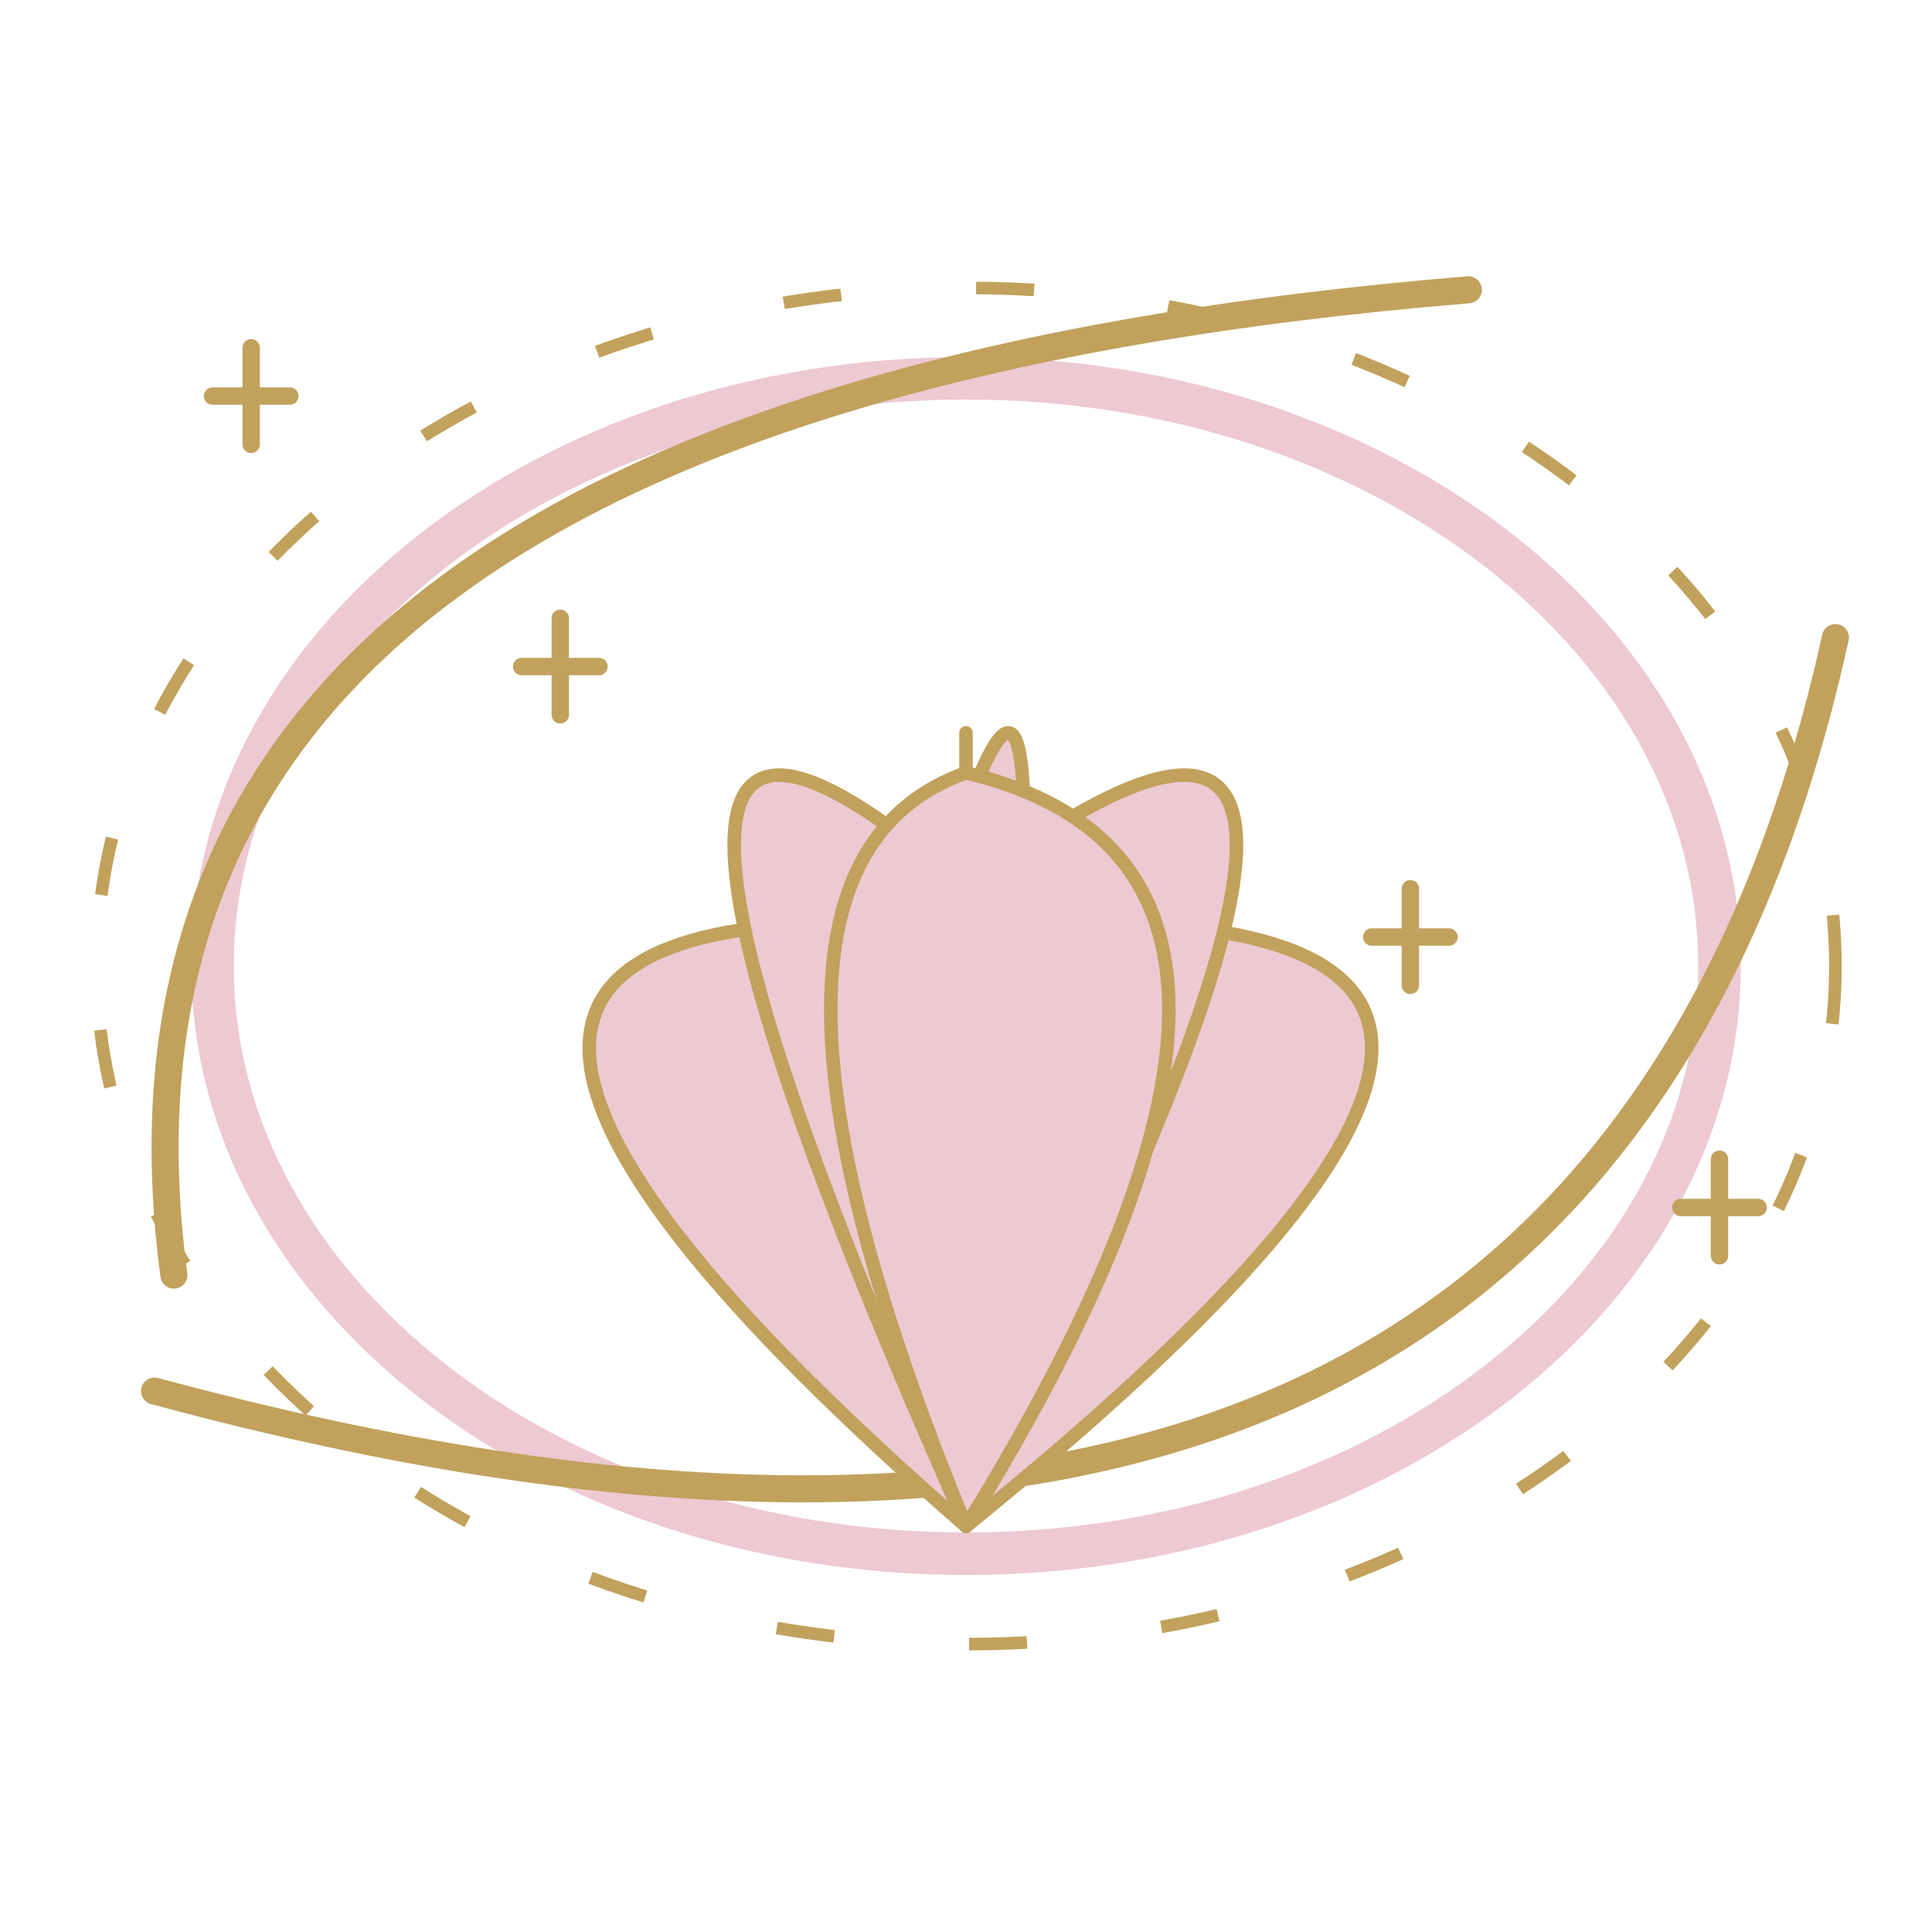
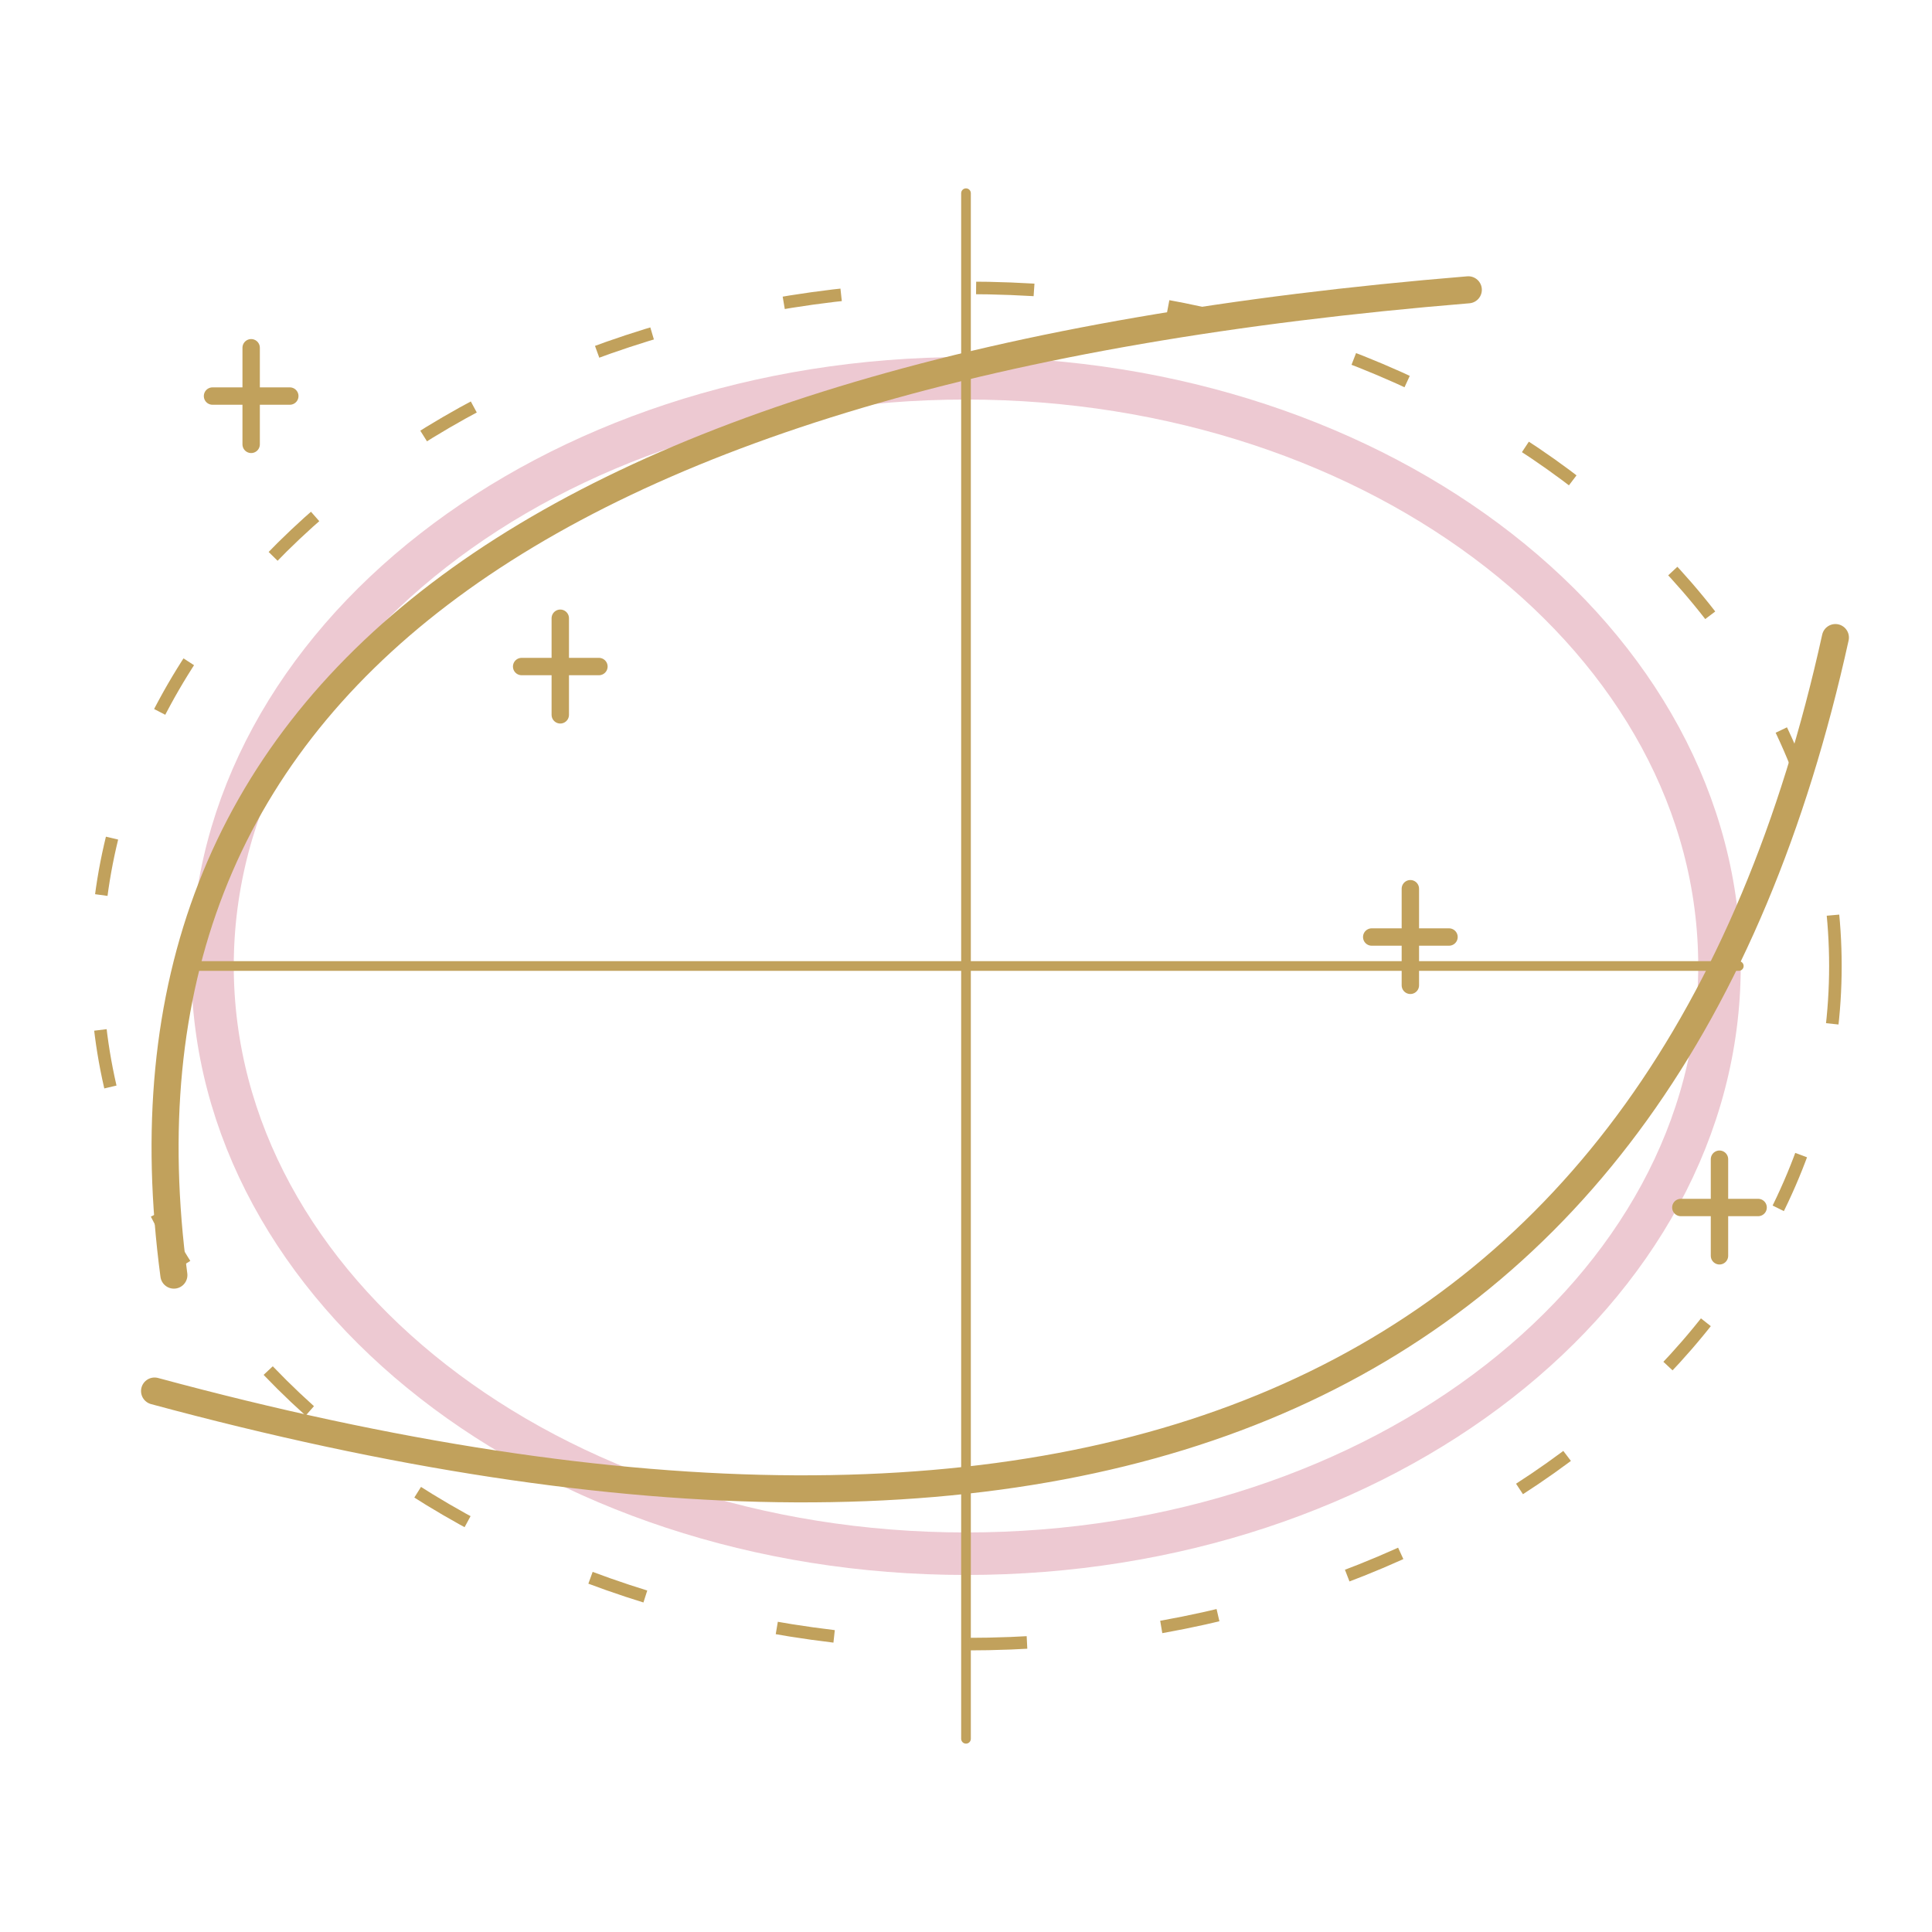
<svg xmlns="http://www.w3.org/2000/svg" viewBox="0 0 100 100">
  <defs>
    <linearGradient id="sugar-5-study-1-shade" x1="0" y1="0" x2="1" y2="1">
      <stop offset="0" stop-color="#edc9d2" />
      <stop offset="0.3" stop-color="#48715e" />
      <stop offset="0.8" stop-color="#48715e" />
      <stop offset="1" stop-color="#edc9d2" />
    </linearGradient>
    <pattern id="sugar-5-study-1-floral" width="32" height="42" patternUnits="userSpaceOnUse">
      <rect x="0" y="0" width="32" height="42" fill="#48715e" stroke="none" stroke-width="1" rx="0" />
      <g transform="translate(12 31) scale(0.55)">
        <path d="M0 0Q-11-13-6-25Q7-20 0 0" fill="#c1a15c" stroke="none" stroke-width="0.9" stroke-linecap="round" stroke-linejoin="round" />
        <path d="M0 0Q15-12 18-23Q4-23 0 0" fill="#edc9d2" stroke="none" stroke-width="0.9" stroke-linecap="round" stroke-linejoin="round" />
        <path d="M0 2L0-17" fill="none" stroke="#c1a15c" stroke-width="0.7" stroke-linecap="round" stroke-linejoin="round" />
      </g>
      <g transform="translate(23 13) scale(0.45)">
        <ellipse cx="0" cy="-4" rx="2.5" ry="4.5" fill="#fff3e8" stroke="#c1a15c" stroke-width="0.5" transform="rotate(0)" />
        <ellipse cx="0" cy="-4" rx="2.5" ry="4.5" fill="#fff3e8" stroke="#c1a15c" stroke-width="0.5" transform="rotate(72)" />
        <ellipse cx="0" cy="-4" rx="2.5" ry="4.5" fill="#fff3e8" stroke="#c1a15c" stroke-width="0.5" transform="rotate(144)" />
        <ellipse cx="0" cy="-4" rx="2.5" ry="4.5" fill="#fff3e8" stroke="#c1a15c" stroke-width="0.5" transform="rotate(216)" />
        <ellipse cx="0" cy="-4" rx="2.5" ry="4.5" fill="#fff3e8" stroke="#c1a15c" stroke-width="0.5" transform="rotate(288)" />
        <circle cx="0" cy="0" r="1.7" fill="#c1a15c" stroke="none" stroke-width="0.8" />
      </g>
    </pattern>
  </defs>
  <ellipse cx="50" cy="50" rx="39" ry="30.42" fill="none" stroke="#edc9d2" stroke-width="2.2" stroke-dasharray="none" />
  <ellipse cx="50" cy="50" rx="45" ry="35.1" fill="none" stroke="#c1a15c" stroke-width="0.65" stroke-dasharray="3 7" />
  <path d="M8 72Q82 92 95 33M9 66Q3 21 76 15" fill="none" stroke="#c1a15c" stroke-width="1.4" stroke-linecap="round" stroke-linejoin="round" />
-   <path d="M50 79Q11 45 50 48Q92 45 50 79" fill="#edc9d2" stroke="#c1a15c" stroke-width="0.7" stroke-linecap="round" stroke-linejoin="round" />
-   <path d="M50 79Q26 25 50 46Q78 25 50 79" fill="#edc9d2" stroke="#c1a15c" stroke-width="0.7" stroke-linecap="round" stroke-linejoin="round" />
-   <path d="M50 79Q41 45 50 44Q64 45 50 79" fill="#fff3e8" stroke="#c1a15c" stroke-width="0.7" stroke-linecap="round" stroke-linejoin="round" />
-   <path d="M50 79Q56 25 50 42Q50 25 50 79" fill="#edc9d2" stroke="#c1a15c" stroke-width="0.7" stroke-linecap="round" stroke-linejoin="round" />
-   <path d="M50 79Q71 45 50 40Q36 45 50 79" fill="#edc9d2" stroke="#c1a15c" stroke-width="0.7" stroke-linecap="round" stroke-linejoin="round" />
  <path d="M13 18v5m-2-2.5h4" fill="none" stroke="#c1a15c" stroke-width="0.9" stroke-linecap="round" stroke-linejoin="round" />
  <path d="M29 32v5m-2-2.5h4" fill="none" stroke="#c1a15c" stroke-width="0.9" stroke-linecap="round" stroke-linejoin="round" />
  <path d="M73 46v5m-2-2.5h4" fill="none" stroke="#c1a15c" stroke-width="0.9" stroke-linecap="round" stroke-linejoin="round" />
  <path d="M89 60v5m-2-2.5h4" fill="none" stroke="#c1a15c" stroke-width="0.9" stroke-linecap="round" stroke-linejoin="round" />
+   <path d="M50 10V90M10 50H90" fill="none" stroke="#c1a15c" stroke-width="0.5" stroke-linecap="round" stroke-linejoin="round" />
</svg>
